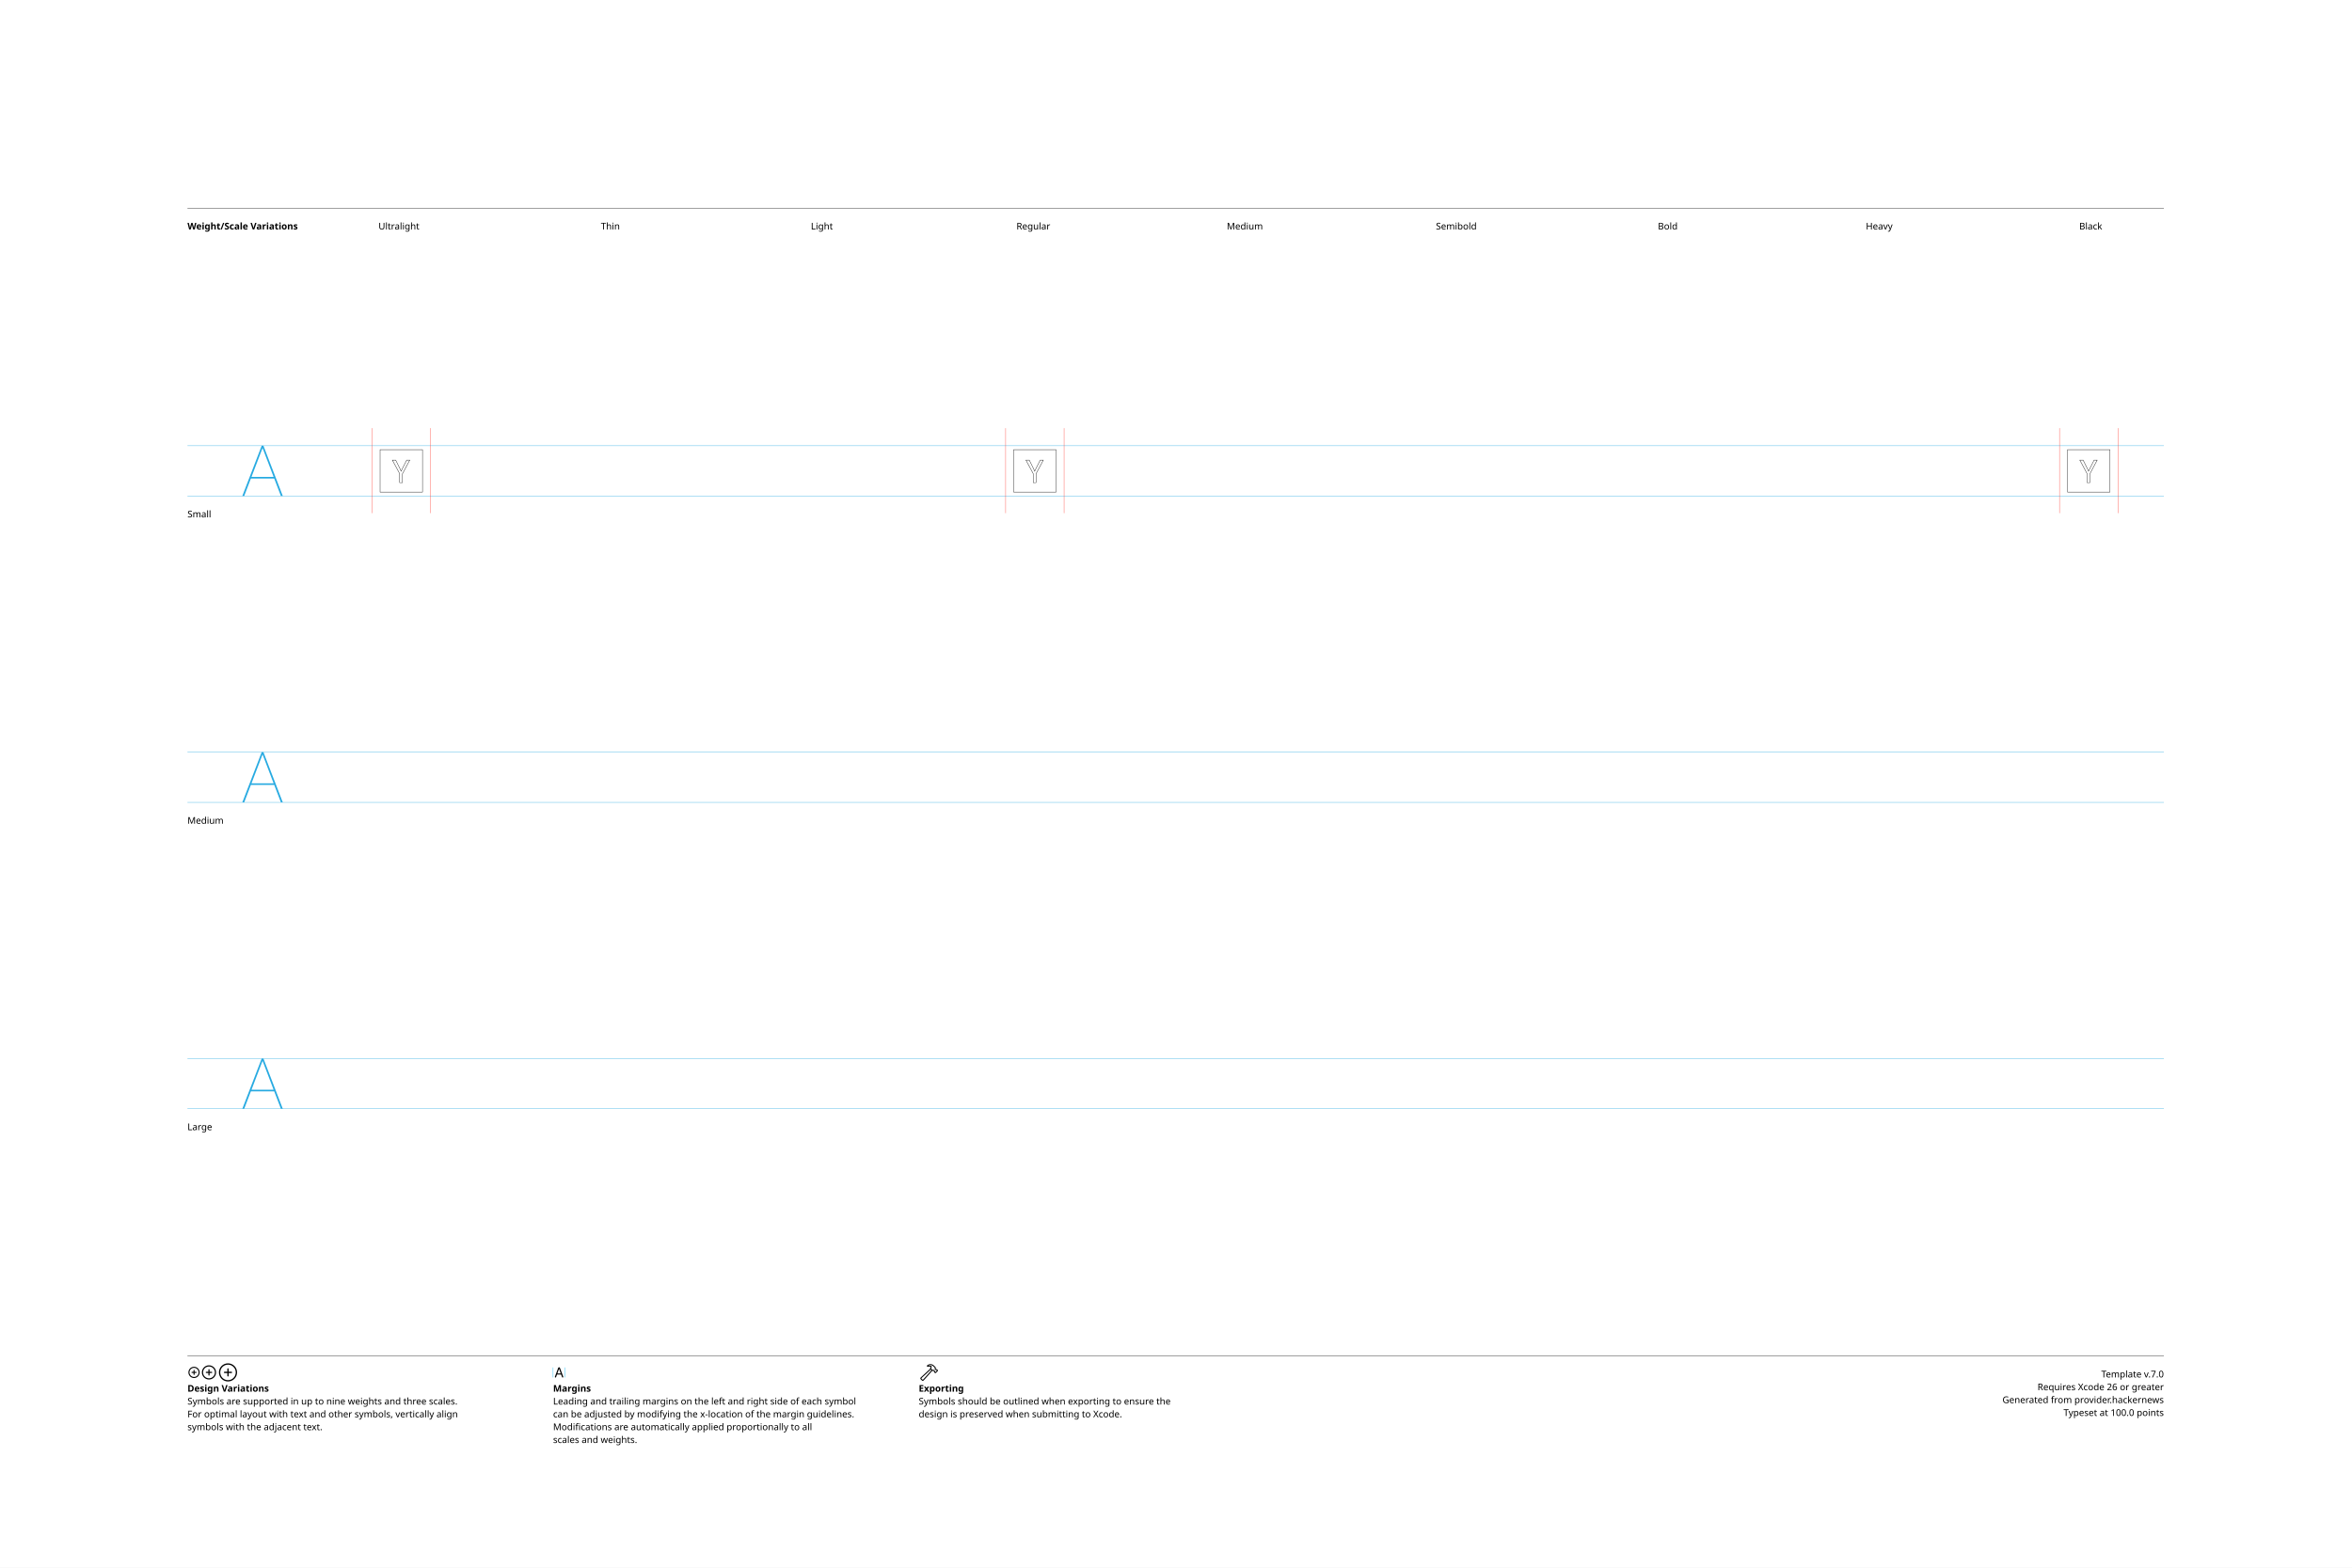
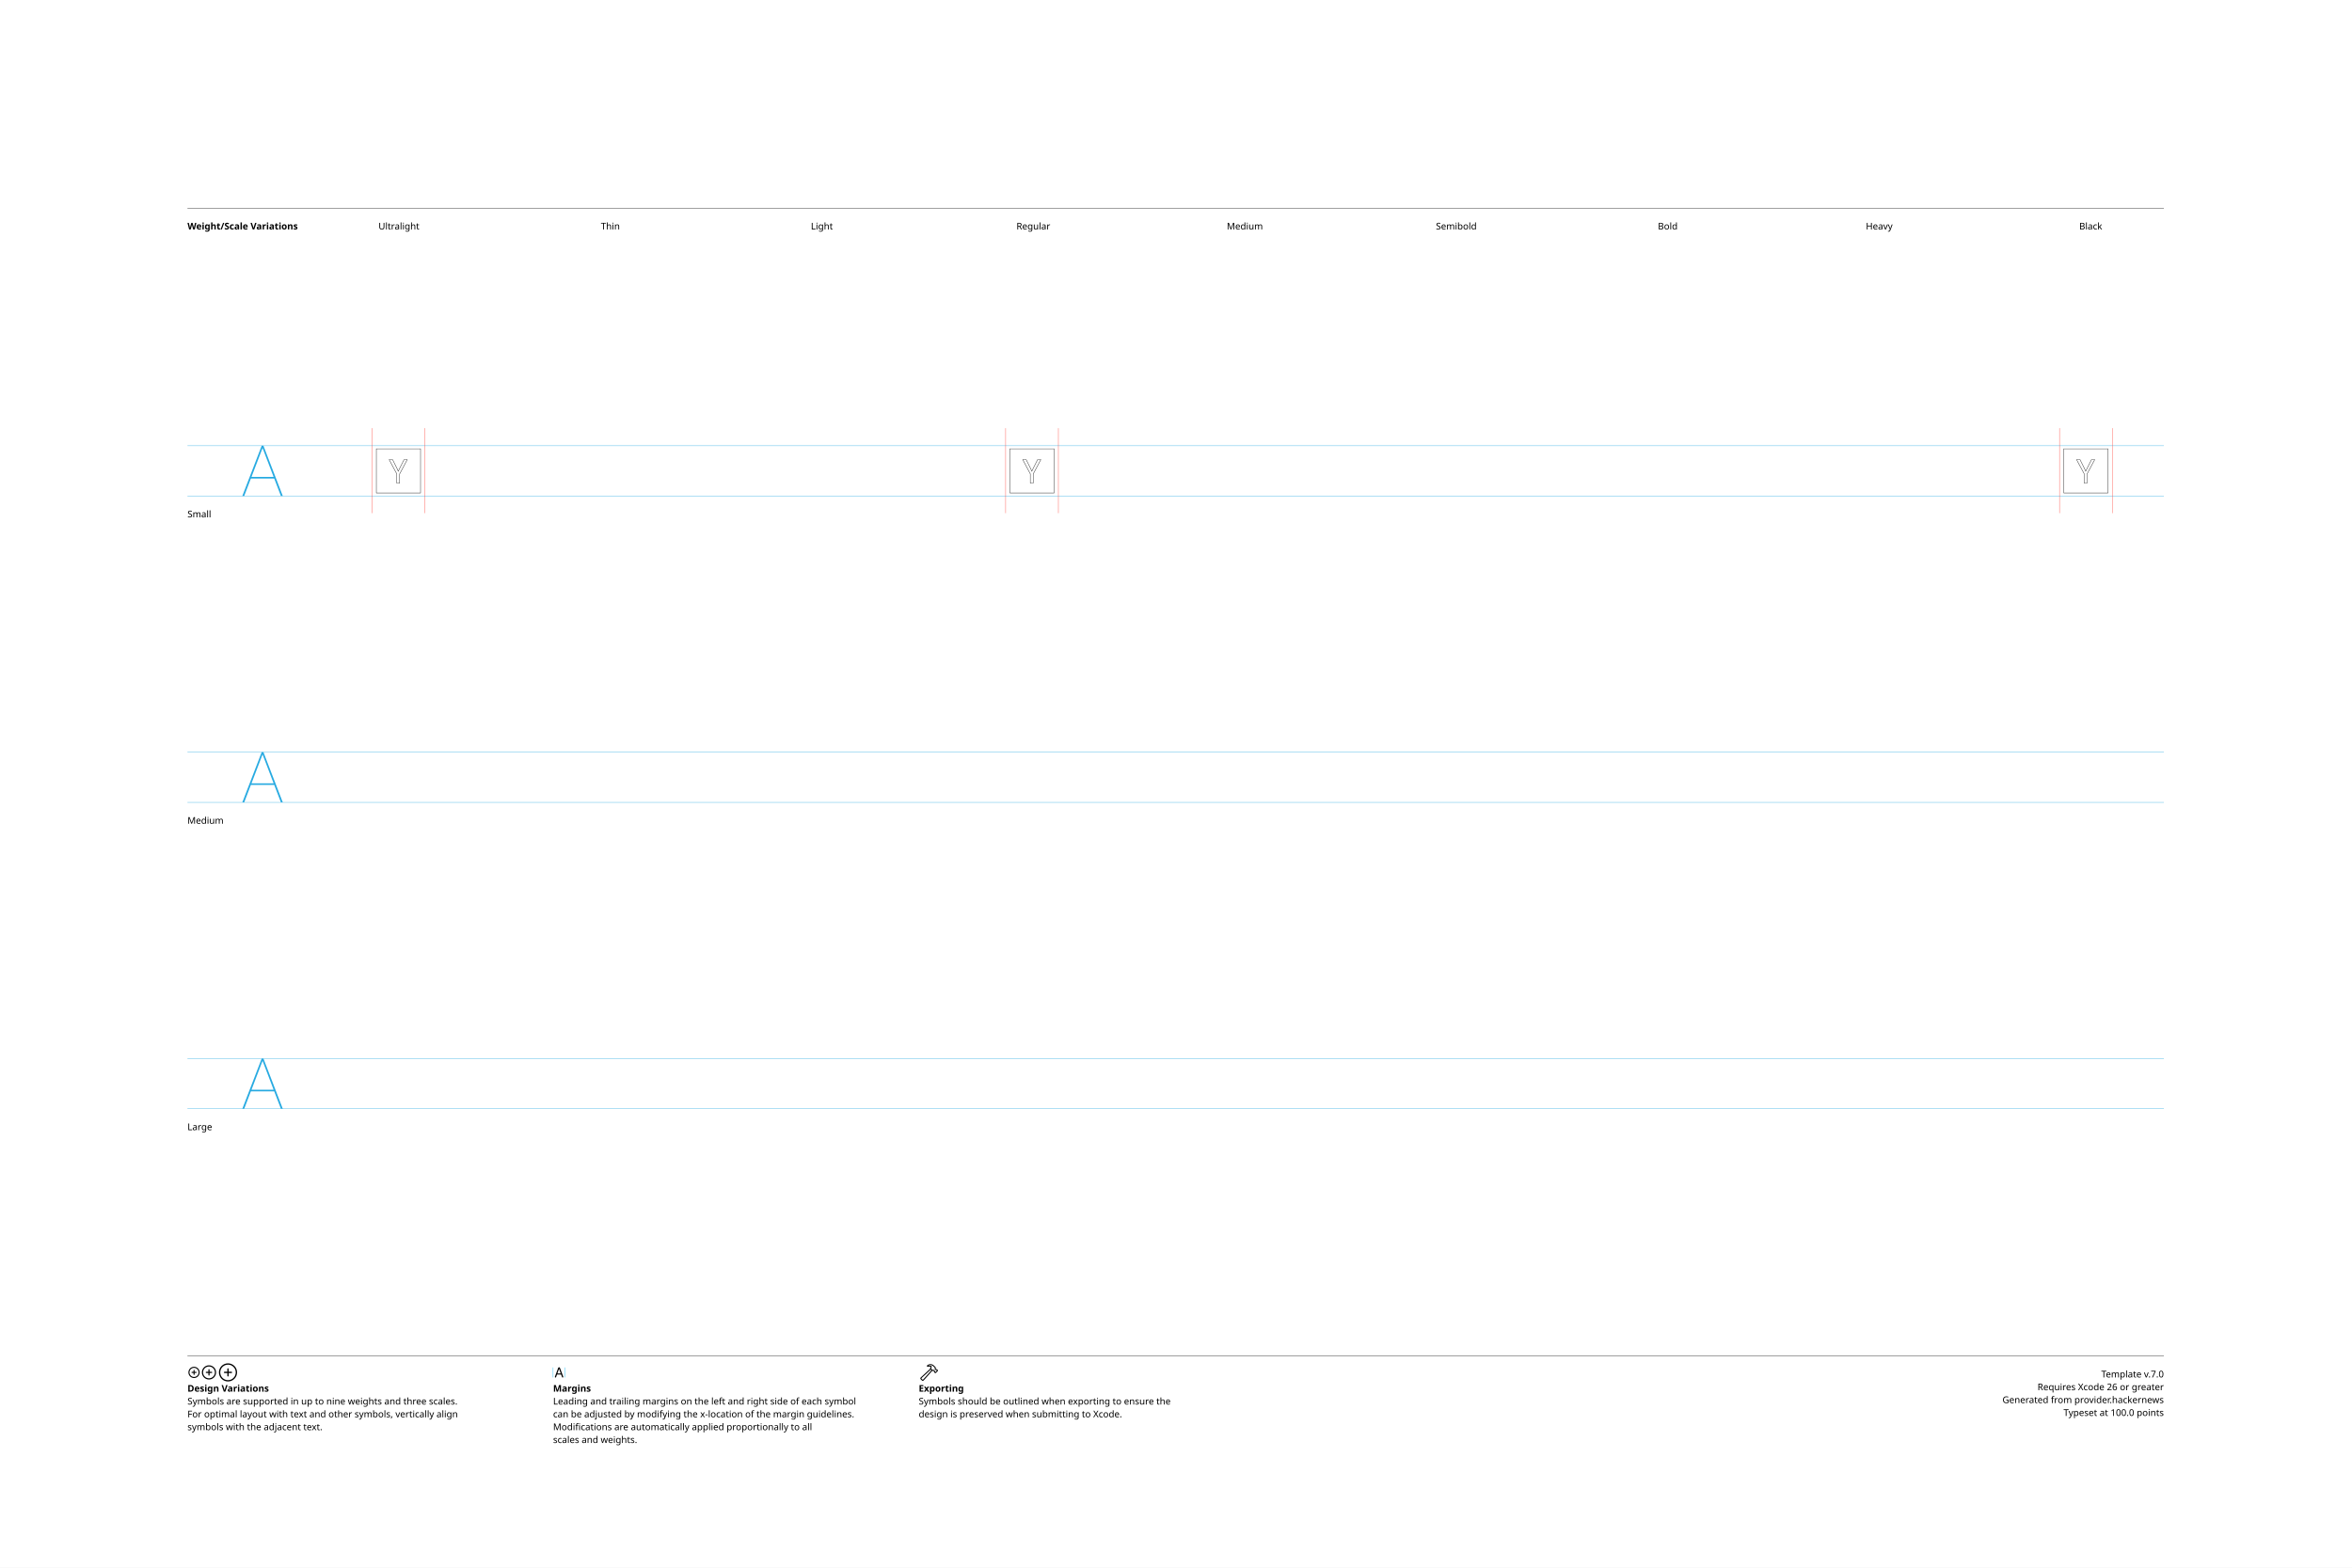
<svg xmlns="http://www.w3.org/2000/svg" version="1.1" viewBox="0 0 3300 2200">
  <style>.defaults {-sfsymbols-variable-value-mode:color;-sfsymbols-draw-reverses-motion-groups:false}

.monochrome-0 {-sfsymbols-motion-group:0}

.multicolor-0:tintColor {-sfsymbols-motion-group:0}

.hierarchical-0:primary {-sfsymbols-motion-group:0}

.SFSymbolsPreviewWireframe {fill:none;opacity:1.0;stroke:black;stroke-width:0.5}
</style>
  <g id="Notes">
    <rect height="2200" id="artboard" style="fill:white;opacity:1" width="3300" x="0" y="0" />
    <line style="fill:none;stroke:black;opacity:1;stroke-width:0.5;" x1="263" x2="3036" y1="292" y2="292" />
    <text style="stroke:none;fill:black;font-family:sans-serif;font-size:13;font-weight:bold;" transform="matrix(1 0 0 1 263 322)">Weight/Scale Variations</text>
    <text style="stroke:none;fill:black;font-family:sans-serif;font-size:13;text-anchor:middle;" transform="matrix(1 0 0 1 559.711 322)">Ultralight</text>
    <text style="stroke:none;fill:black;font-family:sans-serif;font-size:13;text-anchor:middle;" transform="matrix(1 0 0 1 856.422 322)">Thin</text>
    <text style="stroke:none;fill:black;font-family:sans-serif;font-size:13;text-anchor:middle;" transform="matrix(1 0 0 1 1153.13 322)">Light</text>
    <text style="stroke:none;fill:black;font-family:sans-serif;font-size:13;text-anchor:middle;" transform="matrix(1 0 0 1 1449.84 322)">Regular</text>
    <text style="stroke:none;fill:black;font-family:sans-serif;font-size:13;text-anchor:middle;" transform="matrix(1 0 0 1 1746.56 322)">Medium</text>
    <text style="stroke:none;fill:black;font-family:sans-serif;font-size:13;text-anchor:middle;" transform="matrix(1 0 0 1 2043.27 322)">Semibold</text>
    <text style="stroke:none;fill:black;font-family:sans-serif;font-size:13;text-anchor:middle;" transform="matrix(1 0 0 1 2339.98 322)">Bold</text>
    <text style="stroke:none;fill:black;font-family:sans-serif;font-size:13;text-anchor:middle;" transform="matrix(1 0 0 1 2636.69 322)">Heavy</text>
    <text style="stroke:none;fill:black;font-family:sans-serif;font-size:13;text-anchor:middle;" transform="matrix(1 0 0 1 2933.4 322)">Black</text>
    <line style="fill:none;stroke:black;opacity:1;stroke-width:0.5;" x1="263" x2="3036" y1="1903" y2="1903" />
    <g transform="matrix(0.2 0 0 0.2 263 1933)">
      <path d="m46.24 4.15c21.777 0 39.453-17.627 39.453-39.404s-17.676-39.404-39.453-39.404c-21.729 0-39.404 17.627-39.404 39.404s17.676 39.404 39.404 39.404Zm0-7.422c-17.676 0-31.934-14.307-31.934-31.982s14.258-31.982 31.934-31.982 31.982 14.307 31.982 31.982-14.307 31.982-31.982 31.982Zm3.613-17.773v-28.467c0-2.246-1.465-3.76-3.711-3.76-2.148 0-3.613 1.514-3.613 3.76v28.467c0 2.197 1.465 3.711 3.613 3.711 2.246 0 3.711-1.514 3.711-3.711Zm-17.822-10.596h28.418c2.197 0 3.711-1.465 3.711-3.613 0-2.197-1.514-3.711-3.711-3.711h-28.418c-2.246 0-3.76 1.514-3.76 3.711 0 2.148 1.514 3.613 3.76 3.613Z" />
    </g>
    <g transform="matrix(0.2 0 0 0.2 281.506 1933)">
      <path d="m58.545 14.551c27.49 0 49.805-22.314 49.805-49.805s-22.314-49.805-49.805-49.805-49.805 22.314-49.805 49.805 22.314 49.805 49.805 49.805Zm0-8.301c-22.949 0-41.504-18.555-41.504-41.504s18.555-41.504 41.504-41.504 41.504 18.555 41.504 41.504-18.555 41.504-41.504 41.504Zm4.053-23.096v-36.914c0-2.49-1.709-4.199-4.15-4.199-2.393 0-4.053 1.709-4.053 4.199v36.914c0 2.441 1.66 4.15 4.053 4.15 2.441 0 4.15-1.66 4.15-4.15Zm-22.559-14.404h36.963c2.441 0 4.15-1.611 4.15-4.004 0-2.441-1.709-4.15-4.15-4.15h-36.963c-2.49 0-4.15 1.709-4.15 4.15 0 2.393 1.66 4.004 4.15 4.004Z" />
    </g>
    <g transform="matrix(0.2 0 0 0.2 304.924 1933)">
      <path d="m74.853 28.32c35.107 0 63.623-28.467 63.623-63.574s-28.516-63.623-63.623-63.623-63.574 28.516-63.574 63.623 28.467 63.574 63.574 63.574Zm0-9.082c-30.127 0-54.492-24.365-54.492-54.492s24.365-54.492 54.492-54.492 54.492 24.365 54.492 54.492-24.365 54.492-54.492 54.492Zm4.443-30.322v-48.486c0-2.734-1.855-4.639-4.541-4.639-2.588 0-4.443 1.904-4.443 4.639v48.486c0 2.686 1.855 4.59 4.443 4.59 2.686 0 4.541-1.855 4.541-4.59Zm-28.711-19.775h48.486c2.686 0 4.59-1.807 4.59-4.395 0-2.734-1.855-4.59-4.59-4.59h-48.486c-2.734 0-4.59 1.855-4.59 4.59 0 2.588 1.855 4.395 4.59 4.395Z" />
    </g>
    <text style="stroke:none;fill:black;font-family:sans-serif;font-size:13;font-weight:bold;" transform="matrix(1 0 0 1 263 1953)">Design Variations</text>
    <text style="stroke:none;fill:black;font-family:sans-serif;font-size:13;" transform="matrix(1 0 0 1 263 1971)">Symbols are supported in up to nine weights and three scales.</text>
    <text style="stroke:none;fill:black;font-family:sans-serif;font-size:13;" transform="matrix(1 0 0 1 263 1989)">For optimal layout with text and other symbols, vertically align</text>
    <text style="stroke:none;fill:black;font-family:sans-serif;font-size:13;" transform="matrix(1 0 0 1 263 2007)">symbols with the adjacent text.</text>
    <line style="fill:none;stroke:#00AEEF;stroke-width:0.5;opacity:1.0;" x1="776" x2="776" y1="1919" y2="1933" />
    <g transform="matrix(0.2 0 0 0.2 776 1933)">
      <path d="m16.553 0.781c2.588 0 3.857-0.977 4.785-3.711l20.557-57.52h0.244l20.605 57.52c0.928 2.734 2.197 3.711 4.736 3.711 2.588 0 4.248-1.562 4.248-4.004 0-0.83-0.146-1.611-0.537-2.637l-22.9-60.986c-1.123-2.979-3.125-4.492-6.25-4.492-3.027 0-5.078 1.465-6.152 4.443l-22.9 61.084c-0.391 1.025-0.537 1.807-0.537 2.637 0 2.441 1.562 3.955 4.102 3.955Zm10.205-20.947h30.664c2.002 0 3.662-1.66 3.662-3.662 0-2.051-1.66-3.662-3.662-3.662h-30.664c-2.002 0-3.662 1.611-3.662 3.662 0 2.002 1.66 3.662 3.662 3.662Z" />
    </g>
    <line style="fill:none;stroke:#00AEEF;stroke-width:0.5;opacity:1.0;" x1="792.836" x2="792.836" y1="1919" y2="1933" />
    <text style="stroke:none;fill:black;font-family:sans-serif;font-size:13;font-weight:bold;" transform="matrix(1 0 0 1 776 1953)">Margins</text>
    <text style="stroke:none;fill:black;font-family:sans-serif;font-size:13;" transform="matrix(1 0 0 1 776 1971)">Leading and trailing margins on the left and right side of each symbol</text>
    <text style="stroke:none;fill:black;font-family:sans-serif;font-size:13;" transform="matrix(1 0 0 1 776 1989)">can be adjusted by modifying the x-location of the margin guidelines.</text>
    <text style="stroke:none;fill:black;font-family:sans-serif;font-size:13;" transform="matrix(1 0 0 1 776 2007)">Modifications are automatically applied proportionally to all</text>
    <text style="stroke:none;fill:black;font-family:sans-serif;font-size:13;" transform="matrix(1 0 0 1 776 2025)">scales and weights.</text>
    <g transform="matrix(0.2 0 0 0.2 1289 1933)">
      <path d="m14.209 13.135 7.861 7.861c4.297 4.395 9.326 4.102 13.867-1.025l60.693-68.213-4.883-4.883-60.254 67.676c-1.807 1.953-3.467 2.441-5.811 0.098l-5.176-5.127c-2.295-2.295-1.807-3.955 0.195-5.811l67.481-62.158-4.883-4.834-68.066 62.598c-4.98 4.59-5.322 9.473-1.025 13.818Zm44.873-97.461c-2.051 2.002-2.246 4.883-1.074 6.787 1.123 1.807 3.467 3.027 6.592 2.246 5.859-1.66 12.598-2.393 18.896 0.928l-2.686 7.129c-1.611 4.004-0.732 6.885 1.709 9.424l10.254 10.303c2.344 2.393 4.541 2.441 7.08 1.953l4.443-0.732 2.588 2.539-0.195 2.246c-0.098 2.295 0.537 4.297 2.783 6.494l3.369 3.32c2.295 2.295 5.518 2.49 7.812 0.195l12.988-13.037c2.295-2.344 2.148-5.371-0.195-7.666l-3.418-3.418c-2.197-2.197-4.053-3.027-6.348-2.881l-2.344 0.244-2.441-2.441 1.025-4.688c0.635-2.734-0.244-4.98-2.881-7.617l-11.279-11.182c-12.94-12.842-35.596-11.035-46.68-0.146Zm7.08 2.051c8.789-6.396 25.977-5.664 33.691 1.953l12.305 12.207c1.025 1.025 1.221 1.807 0.928 3.32l-1.465 6.641 6.738 6.689 4.395-0.244c1.123-0.049 1.514 0.049 2.344 0.879l2.539 2.49-10.84 10.84-2.49-2.49c-0.83-0.879-0.977-1.221-0.928-2.393l0.293-4.346-6.689-6.738-6.836 1.172c-1.416 0.293-2.051 0.195-3.174-0.879l-8.936-8.887c-1.074-1.025-1.172-1.709-0.488-3.369l4.59-11.475c-6.104-6.348-17.041-7.52-25.586-4.59-0.684 0.244-0.928-0.391-0.391-0.781Z" />
    </g>
    <text style="stroke:none;fill:black;font-family:sans-serif;font-size:13;font-weight:bold;" transform="matrix(1 0 0 1 1289 1953)">Exporting</text>
    <text style="stroke:none;fill:black;font-family:sans-serif;font-size:13;" transform="matrix(1 0 0 1 1289 1971)">Symbols should be outlined when exporting to ensure the</text>
    <text style="stroke:none;fill:black;font-family:sans-serif;font-size:13;" transform="matrix(1 0 0 1 1289 1989)">design is preserved when submitting to Xcode.</text>
    <text id="template-version" style="stroke:none;fill:black;font-family:sans-serif;font-size:13;text-anchor:end;" transform="matrix(1 0 0 1 3036 1933)">Template v.7.0</text>
    <text style="stroke:none;fill:black;font-family:sans-serif;font-size:13;text-anchor:end;" transform="matrix(1 0 0 1 3036 1951)">Requires Xcode 26 or greater</text>
    <text id="descriptive-name" style="stroke:none;fill:black;font-family:sans-serif;font-size:13;text-anchor:end;" transform="matrix(1 0 0 1 3036 1969)">Generated from provider.hackernews</text>
    <text style="stroke:none;fill:black;font-family:sans-serif;font-size:13;text-anchor:end;" transform="matrix(1 0 0 1 3036 1987)">Typeset at 100.0 points</text>
    <text style="stroke:none;fill:black;font-family:sans-serif;font-size:13;" transform="matrix(1 0 0 1 263 726)">Small</text>
    <text style="stroke:none;fill:black;font-family:sans-serif;font-size:13;" transform="matrix(1 0 0 1 263 1156)">Medium</text>
    <text style="stroke:none;fill:black;font-family:sans-serif;font-size:13;" transform="matrix(1 0 0 1 263 1586)">Large</text>
  </g>
  <g id="Guides">
    <g id="H-reference" style="fill:#27AAE1;stroke:none;" transform="matrix(1 0 0 1 339 696)">
      <path d="M0.994 0L3.638 0L29.328-67.132L30.03-67.132L30.03-70.459L28.123-70.459ZM11.688-24.48L46.981-24.48L46.231-26.729L12.438-26.729ZM55.12 0L57.764 0L30.638-70.459L29.433-70.459L29.433-67.132Z" />
    </g>
    <line id="Baseline-S" style="fill:none;stroke:#27AAE1;opacity:1;stroke-width:0.5;" x1="263" x2="3036" y1="696" y2="696" />
    <line id="Capline-S" style="fill:none;stroke:#27AAE1;opacity:1;stroke-width:0.5;" x1="263" x2="3036" y1="625.541" y2="625.541" />
    <g id="H-reference" style="fill:#27AAE1;stroke:none;" transform="matrix(1 0 0 1 339 1126)">
      <path d="M0.994 0L3.638 0L29.328-67.132L30.03-67.132L30.03-70.459L28.123-70.459ZM11.688-24.48L46.981-24.48L46.231-26.729L12.438-26.729ZM55.12 0L57.764 0L30.638-70.459L29.433-70.459L29.433-67.132Z" />
    </g>
    <line id="Baseline-M" style="fill:none;stroke:#27AAE1;opacity:1;stroke-width:0.5;" x1="263" x2="3036" y1="1126" y2="1126" />
    <line id="Capline-M" style="fill:none;stroke:#27AAE1;opacity:1;stroke-width:0.5;" x1="263" x2="3036" y1="1055.54" y2="1055.54" />
    <g id="H-reference" style="fill:#27AAE1;stroke:none;" transform="matrix(1 0 0 1 339 1556)">
      <path d="M0.994 0L3.638 0L29.328-67.132L30.03-67.132L30.03-70.459L28.123-70.459ZM11.688-24.48L46.981-24.48L46.231-26.729L12.438-26.729ZM55.12 0L57.764 0L30.638-70.459L29.433-70.459L29.433-67.132Z" />
    </g>
    <line id="Baseline-L" style="fill:none;stroke:#27AAE1;opacity:1;stroke-width:0.5;" x1="263" x2="3036" y1="1556" y2="1556" />
    <line id="Capline-L" style="fill:none;stroke:#27AAE1;opacity:1;stroke-width:0.5;" x1="263" x2="3036" y1="1485.54" y2="1485.54" />
    <line id="left-margin-Ultralight-S" style="fill:none;stroke:#FF3B30;stroke-width:0.5;opacity:1.0;" x1="522.047" x2="522.047" y1="600.785" y2="720.121" />
-     <line id="right-margin-Ultralight-S" style="fill:none;stroke:#FF3B30;stroke-width:0.5;opacity:1.0;" x1="604.047" x2="604.047" y1="600.785" y2="720.121" />
+     <line id="right-margin-Ultralight-S" style="fill:none;stroke:#FF3B30;stroke-width:0.5;opacity:1.0;" x1="596.047" x2="596.047" y1="600.785" y2="720.121" />
    <line id="left-margin-Regular-S" style="fill:none;stroke:#FF3B30;stroke-width:0.5;opacity:1.0;" x1="1410.980" x2="1410.980" y1="600.785" y2="720.121" />
-     <line id="right-margin-Regular-S" style="fill:none;stroke:#FF3B30;stroke-width:0.5;opacity:1.0;" x1="1492.980" x2="1492.980" y1="600.785" y2="720.121" />
+     <line id="right-margin-Regular-S" style="fill:none;stroke:#FF3B30;stroke-width:0.5;opacity:1.0;" x1="1484.980" x2="1484.980" y1="600.785" y2="720.121" />
    <line id="left-margin-Black-S" style="fill:none;stroke:#FF3B30;stroke-width:0.5;opacity:1.0;" x1="2889.630" x2="2889.630" y1="600.785" y2="720.121" />
-     <line id="right-margin-Black-S" style="fill:none;stroke:#FF3B30;stroke-width:0.5;opacity:1.0;" x1="2971.630" x2="2971.630" y1="600.785" y2="720.121" />
+     <line id="right-margin-Black-S" style="fill:none;stroke:#FF3B30;stroke-width:0.5;opacity:1.0;" x1="2963.630" x2="2963.630" y1="600.785" y2="720.121" />
  </g>
  <g id="Symbols">
    <g id="Ultralight-S" transform="matrix(1 0 0 1 522.047 696)">
-       <path class="monochrome-0 multicolor-0:tintColor hierarchical-0:primary SFSymbolsPreviewWireframe" d="M 11.25 -5.479 V -64.98 h 59.5 v 59.5 H 11.25 z M 28.483 -50.362 l 10.194 19.109 v 12.555 h 3.925 v -12.326 l 10.284 -19.335 h -4.336 l -6.091 12.086 c -0.922 1.847 -1.706 3.555 -1.706 3.555 s -0.736 -1.755 -1.614 -3.555 L 33.144 -50.362 h -4.661 z" />
+       <path class="monochrome-0 multicolor-0:tintColor hierarchical-0:primary SFSymbolsPreviewWireframe" d="M6 -4.229L6 -66.23L68 -66.23L68 -4.229L6 -4.229L6 -4.229ZM23.957 -50.998L34.579 -31.086L34.579 -18.004L38.669 -18.004L38.669 -30.848L49.384 -50.996L44.866 -50.996L38.519 -38.402C37.558 -36.477 36.741 -34.697 36.741 -34.697C36.741 -34.697 35.974 -36.526 35.06 -38.402L28.813 -50.998L23.957 -50.998L23.957 -50.998Z" />
    </g>
    <g id="Regular-S" transform="matrix(1 0 0 1 1410.98 696)">
-       <path class="monochrome-0 multicolor-0:tintColor hierarchical-0:primary SFSymbolsPreviewWireframe" d="M 11.25 -5.479 V -64.98 h 59.5 v 59.5 H 11.25 z M 28.483 -50.362 l 10.194 19.109 v 12.555 h 3.925 v -12.326 l 10.284 -19.335 h -4.336 l -6.091 12.086 c -0.922 1.847 -1.706 3.555 -1.706 3.555 s -0.736 -1.755 -1.614 -3.555 L 33.144 -50.362 h -4.661 z" />
+       <path class="monochrome-0 multicolor-0:tintColor hierarchical-0:primary SFSymbolsPreviewWireframe" d="M6 -4.229L6 -66.23L68 -66.23L68 -4.229L6 -4.229L6 -4.229ZM23.957 -50.998L34.579 -31.086L34.579 -18.004L38.669 -18.004L38.669 -30.848L49.384 -50.996L44.866 -50.996L38.519 -38.402C37.558 -36.477 36.741 -34.697 36.741 -34.697C36.741 -34.697 35.974 -36.526 35.06 -38.402L28.813 -50.998L23.957 -50.998L23.957 -50.998Z" />
    </g>
    <g id="Black-S" transform="matrix(1 0 0 1 2889.63 696)">
-       <path class="monochrome-0 multicolor-0:tintColor hierarchical-0:primary SFSymbolsPreviewWireframe" d="M 11.25 -5.479 V -64.98 h 59.5 v 59.5 H 11.25 z M 28.483 -50.362 l 10.194 19.109 v 12.555 h 3.925 v -12.326 l 10.284 -19.335 h -4.336 l -6.091 12.086 c -0.922 1.847 -1.706 3.555 -1.706 3.555 s -0.736 -1.755 -1.614 -3.555 L 33.144 -50.362 h -4.661 z" />
+       <path class="monochrome-0 multicolor-0:tintColor hierarchical-0:primary SFSymbolsPreviewWireframe" d="M6 -4.229L6 -66.23L68 -66.23L68 -4.229L6 -4.229L6 -4.229ZM23.957 -50.998L34.579 -31.086L34.579 -18.004L38.669 -18.004L38.669 -30.848L49.384 -50.996L44.866 -50.996L38.519 -38.402C37.558 -36.477 36.741 -34.697 36.741 -34.697C36.741 -34.697 35.974 -36.526 35.06 -38.402L28.813 -50.998L23.957 -50.998L23.957 -50.998Z" />
    </g>
  </g>
</svg>
